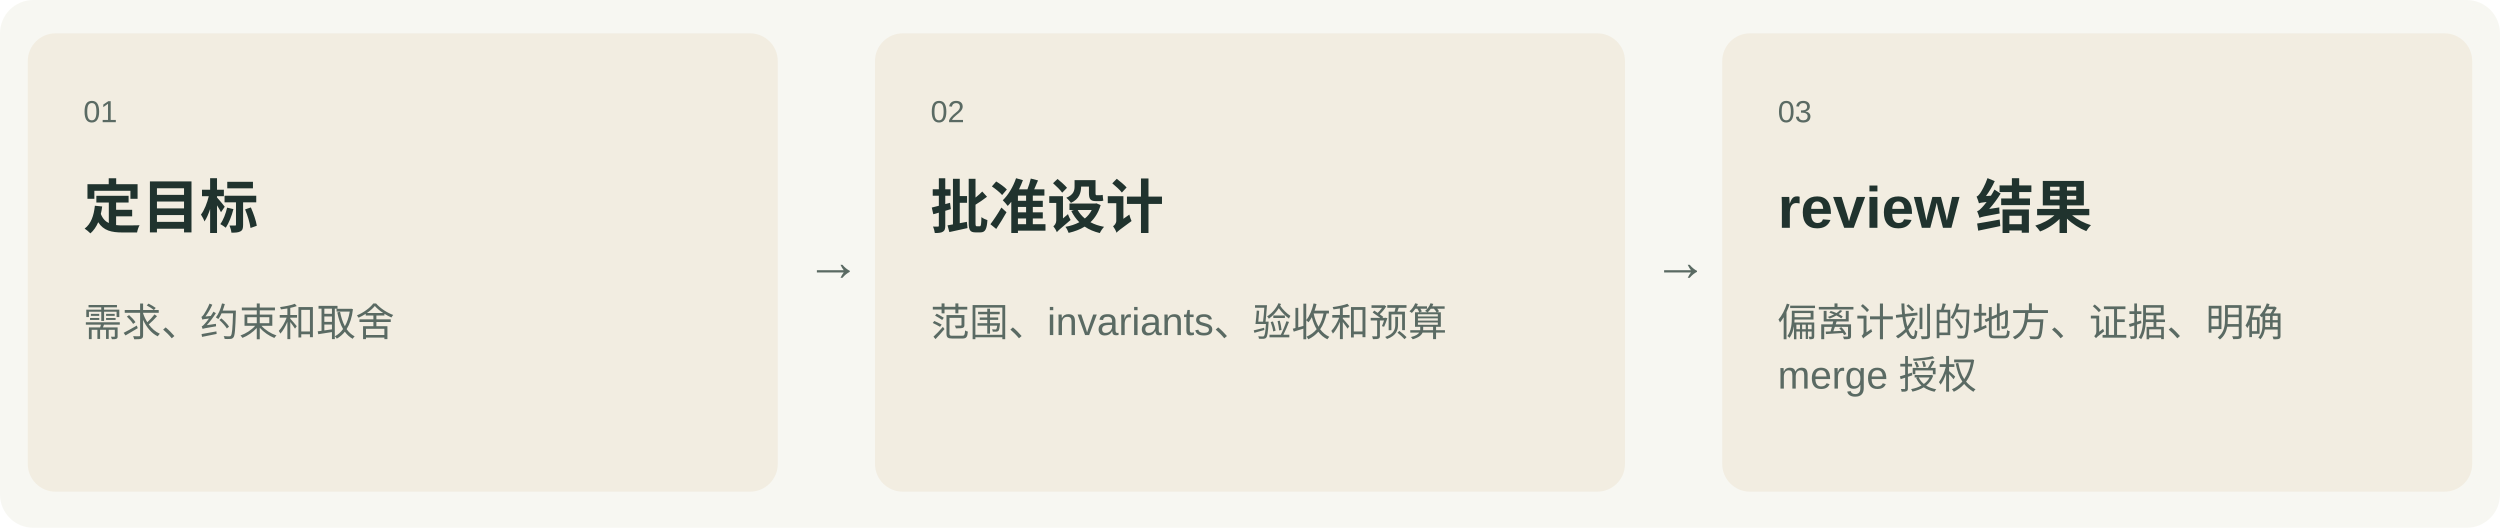
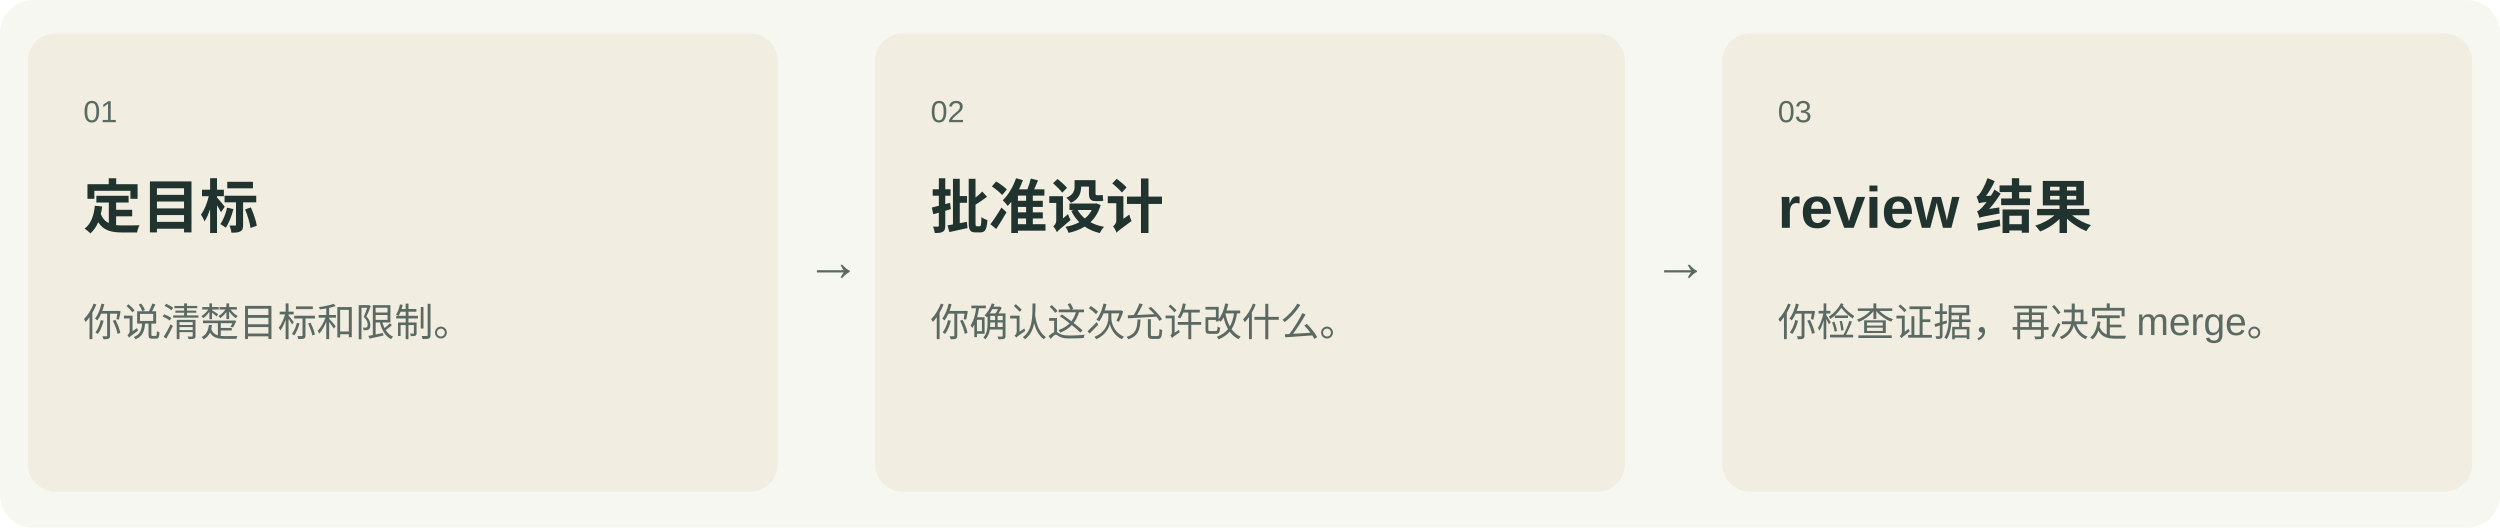
<svg xmlns="http://www.w3.org/2000/svg" width="900" height="190" viewBox="0 0 900 190" role="img" aria-labelledby="title">
  <g font-family="Arial, PingFang SC, Microsoft YaHei, sans-serif">
    <rect width="900" height="190" rx="12" fill="#f7f7f2" />
    <rect x="10" y="12" width="270" height="165" rx="10" fill="#f2ede1" />
    <text x="30" y="44" font-size="11" font-weight="400" fill="#5a6a63">01</text>
    <text x="30" y="82" font-size="21" font-weight="550" fill="#20332e">定目标</text>
-     <text x="30" y="121" font-size="14" font-weight="400" fill="#5a6a63">需求、约束和取舍</text>
+     <text x="30" y="121" font-size="14" font-weight="400" fill="#5a6a63">你说清楚目标和限制。</text>
    <text x="290" y="101" font-size="20" font-weight="400" fill="#5a6a63">→</text>
    <rect x="315" y="12" width="270" height="165" rx="10" fill="#f2ede1" />
    <text x="335" y="44" font-size="11" font-weight="400" fill="#5a6a63">02</text>
    <text x="335" y="82" font-size="21" font-weight="550" fill="#20332e">批准设计</text>
-     <text x="335" y="121" font-size="14" font-weight="400" fill="#5a6a63">范围、invariants、验收和预算</text>
+     <text x="335" y="121" font-size="14" font-weight="400" fill="#5a6a63">你确认这次允许改什么。</text>
    <text x="595" y="101" font-size="20" font-weight="400" fill="#5a6a63">→</text>
    <rect x="620" y="12" width="270" height="165" rx="10" fill="#f2ede1" />
    <text x="640" y="44" font-size="11" font-weight="400" fill="#5a6a63">03</text>
    <text x="640" y="82" font-size="21" font-weight="550" fill="#20332e">review 结果</text>
-     <text x="640" y="121" font-size="14" font-weight="400" fill="#5a6a63">偏离计划的地方、证据、明确</text>
-     <text x="640" y="139.9" font-size="14" font-weight="400" fill="#5a6a63">merge 授权</text>
+     <text x="640" y="121" font-size="14" font-weight="400" fill="#5a6a63">你检查证据，再决定 merge。</text>
  </g>
</svg>
